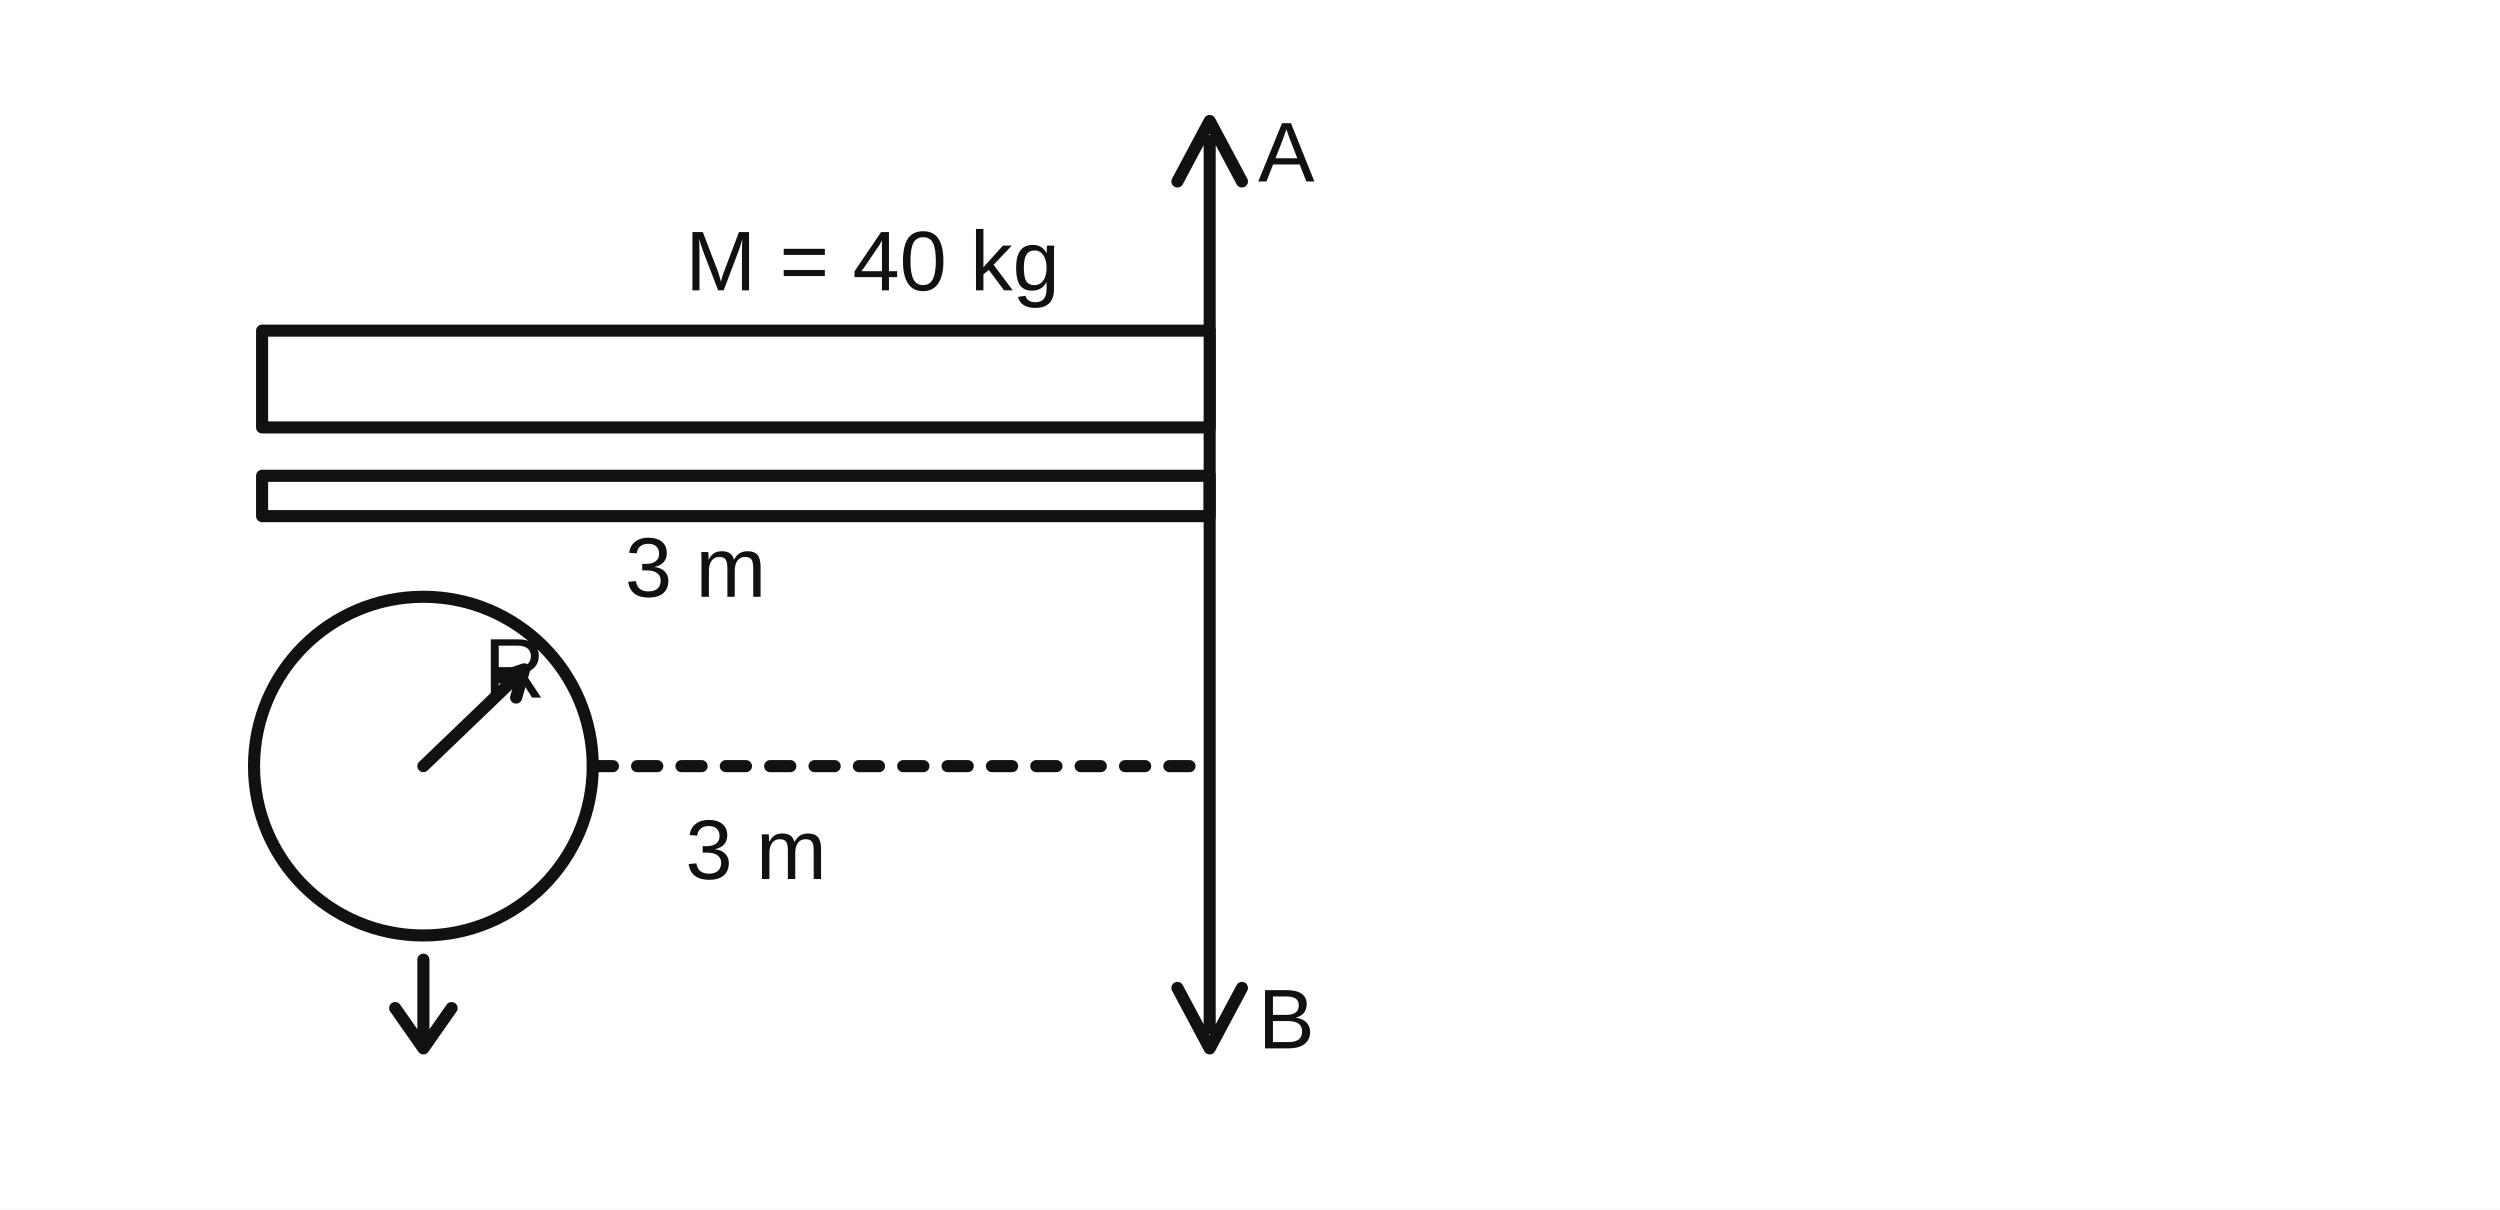
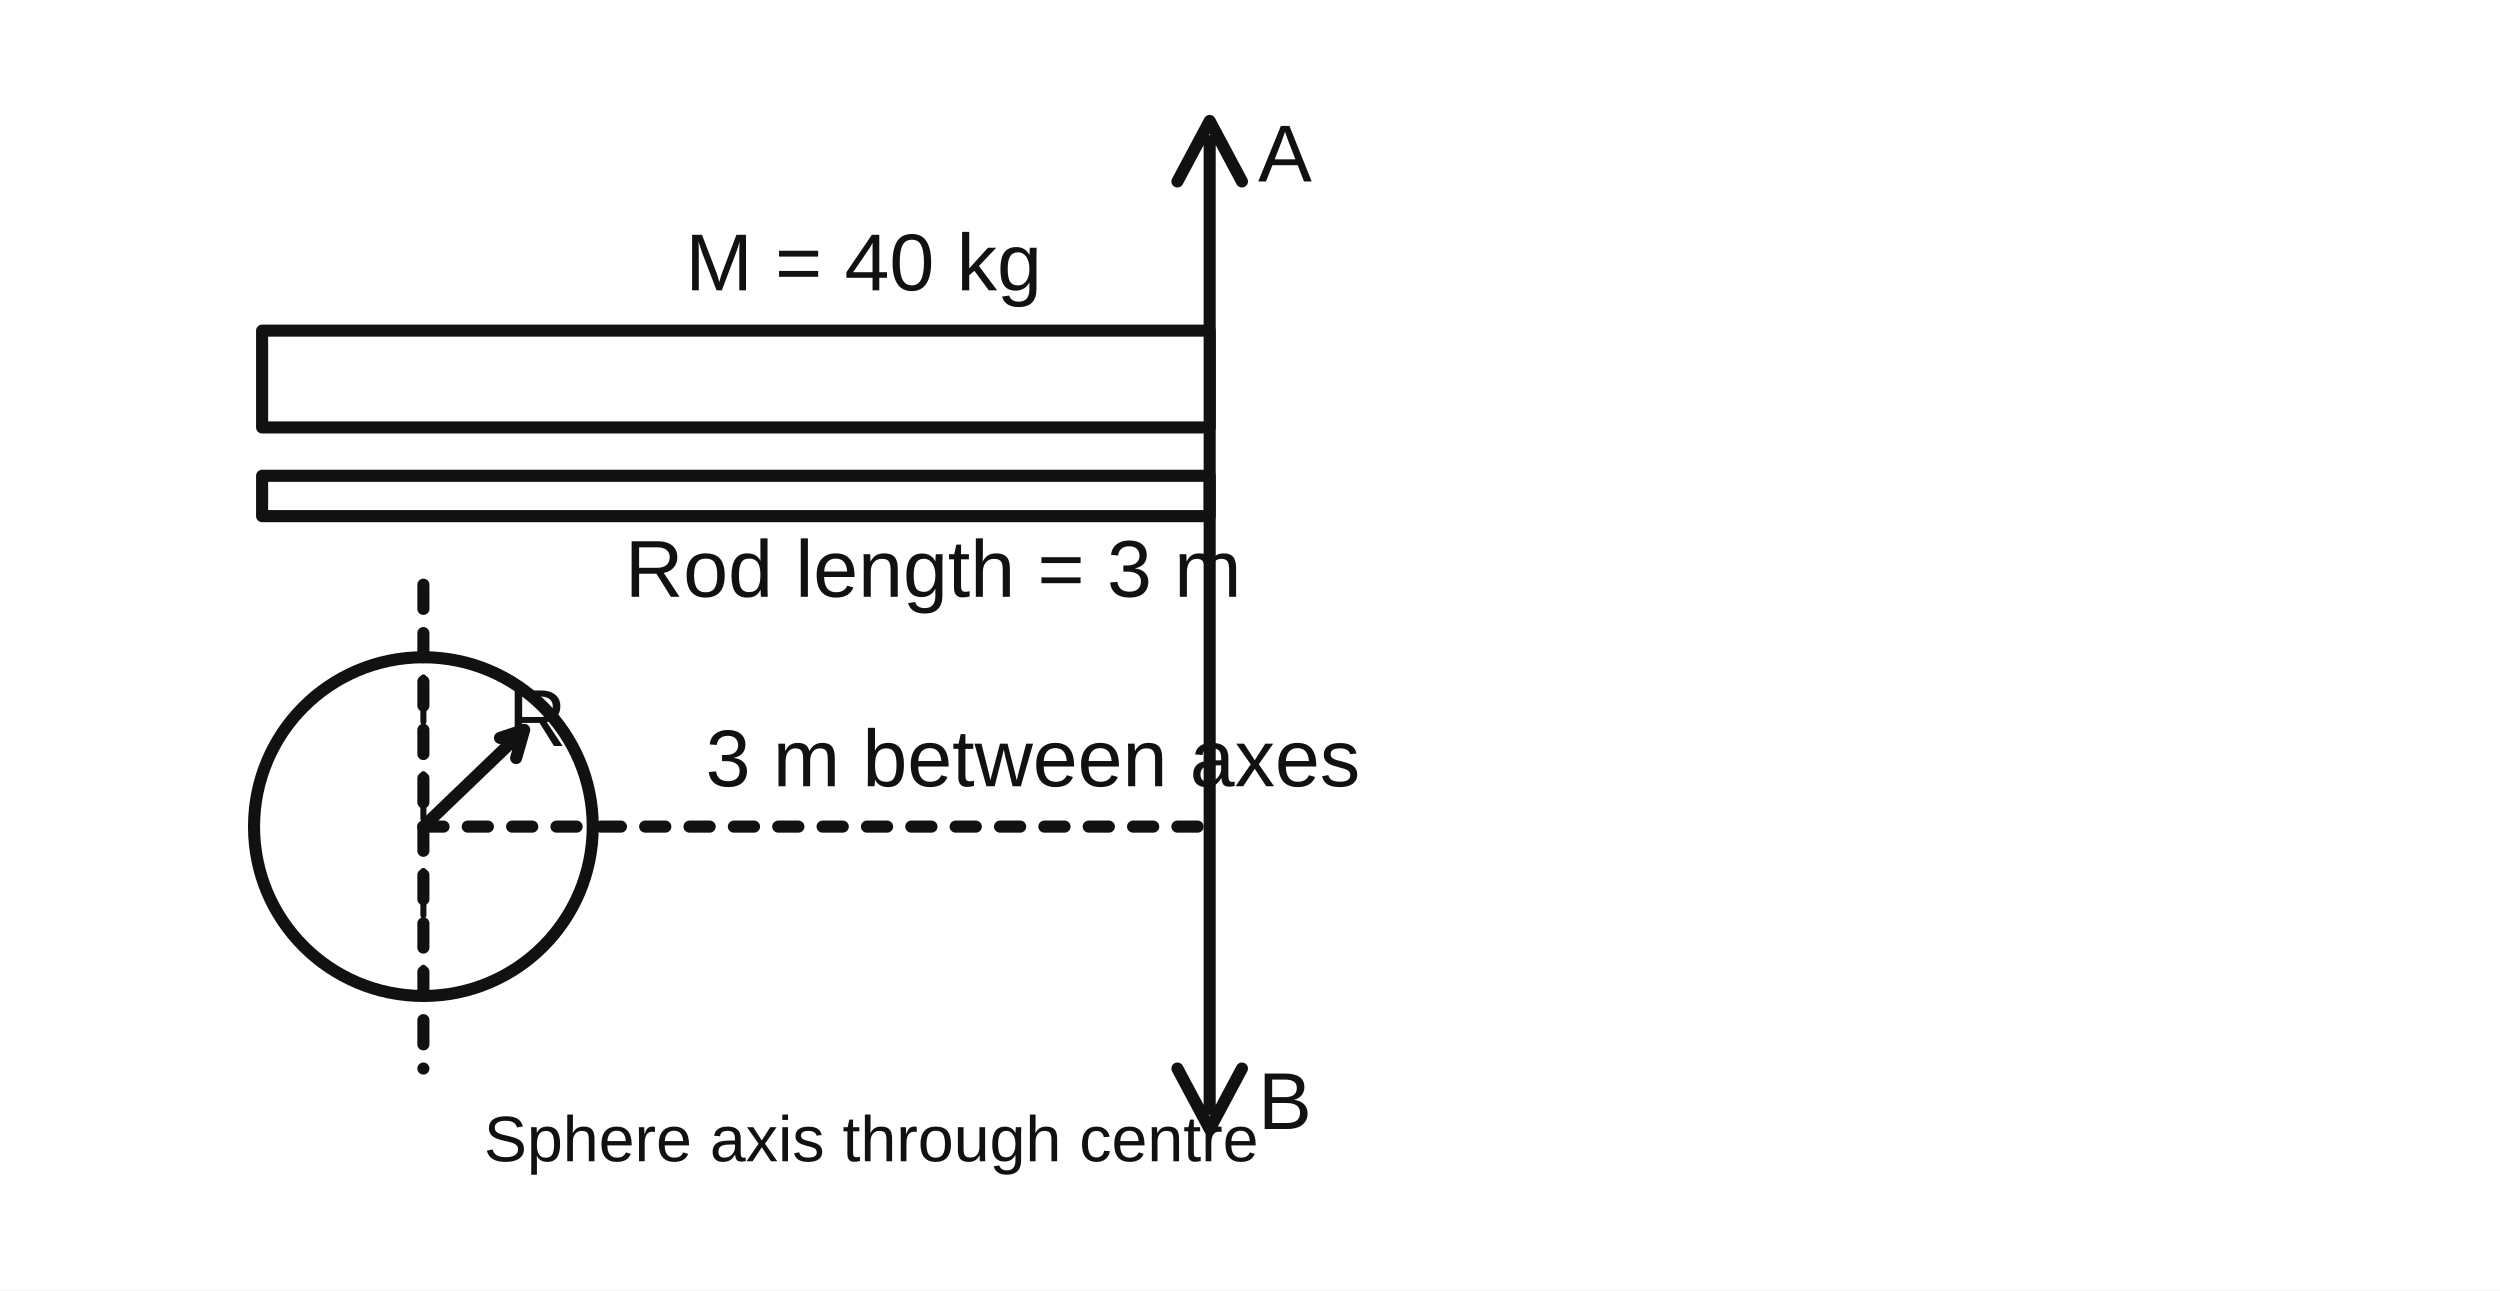
- <svg xmlns="http://www.w3.org/2000/svg" width="620" height="300" viewBox="0 0 620 300" role="img" aria-labelledby="title desc">
-   <rect width="620" height="300" fill="white" />
+ <svg xmlns="http://www.w3.org/2000/svg" width="620" height="320" viewBox="0 0 620 320" role="img" aria-labelledby="title desc">
+   <rect width="620" height="320" fill="white" />
  <g stroke="#111" stroke-width="3" fill="none" stroke-linecap="round" stroke-linejoin="round">
-     <path d="M300 35 V255 M292 45 L300 30 L308 45 M292 245 L300 260 L308 245" />
+     <path d="M300 35 V275 M292 45 L300 30 L308 45 M292 265 L300 280 L308 265" />
    <rect x="65" y="82" width="235" height="24" fill="#fff" />
    <path d="M65 118 H300 M65 128 H300 M65 118 V128 M300 118 V128" />
-     <circle cx="105" cy="190" r="42" fill="#fff" />
-     <path d="M105 190 L130 166 M130 166 L124 168 M130 166 L128 173" />
-     <path d="M147 190 H300" stroke-dasharray="5 6" />
-     <path d="M105 238 V258 M98 250 L105 260 L112 250" />
+     <circle cx="105" cy="205" r="42" fill="#fff" />
+     <path d="M105 205 L130 181 M130 181 L124 183 M130 181 L128 188" />
+     <path d="M105 145 V265" stroke-dasharray="6 6" />
+     <path d="M105 205 H300" stroke-dasharray="5 6" />
+     <path d="M105 168 V242" stroke-width="1.5" stroke-dasharray="3 5" />
  </g>
-   <g fill="#111" font-family="Arial, Helvetica, sans-serif" font-size="21">
+   <g fill="#111" font-family="Arial, Helvetica, sans-serif" font-size="20">
    <text x="312" y="45">A</text>
-     <text x="312" y="260">B</text>
+     <text x="312" y="280">B</text>
    <text x="170" y="72">M = 40 kg</text>
-     <text x="155" y="148">3 m</text>
-     <text x="120" y="173">R</text>
-     <text x="170" y="218">3 m</text>
+     <text x="155" y="148">Rod length = 3 m</text>
+     <text x="126" y="185">R</text>
+     <text x="175" y="195">3 m between axes</text>
+     <text x="120" y="288" font-size="16">Sphere axis through centre</text>
  </g>
</svg>
